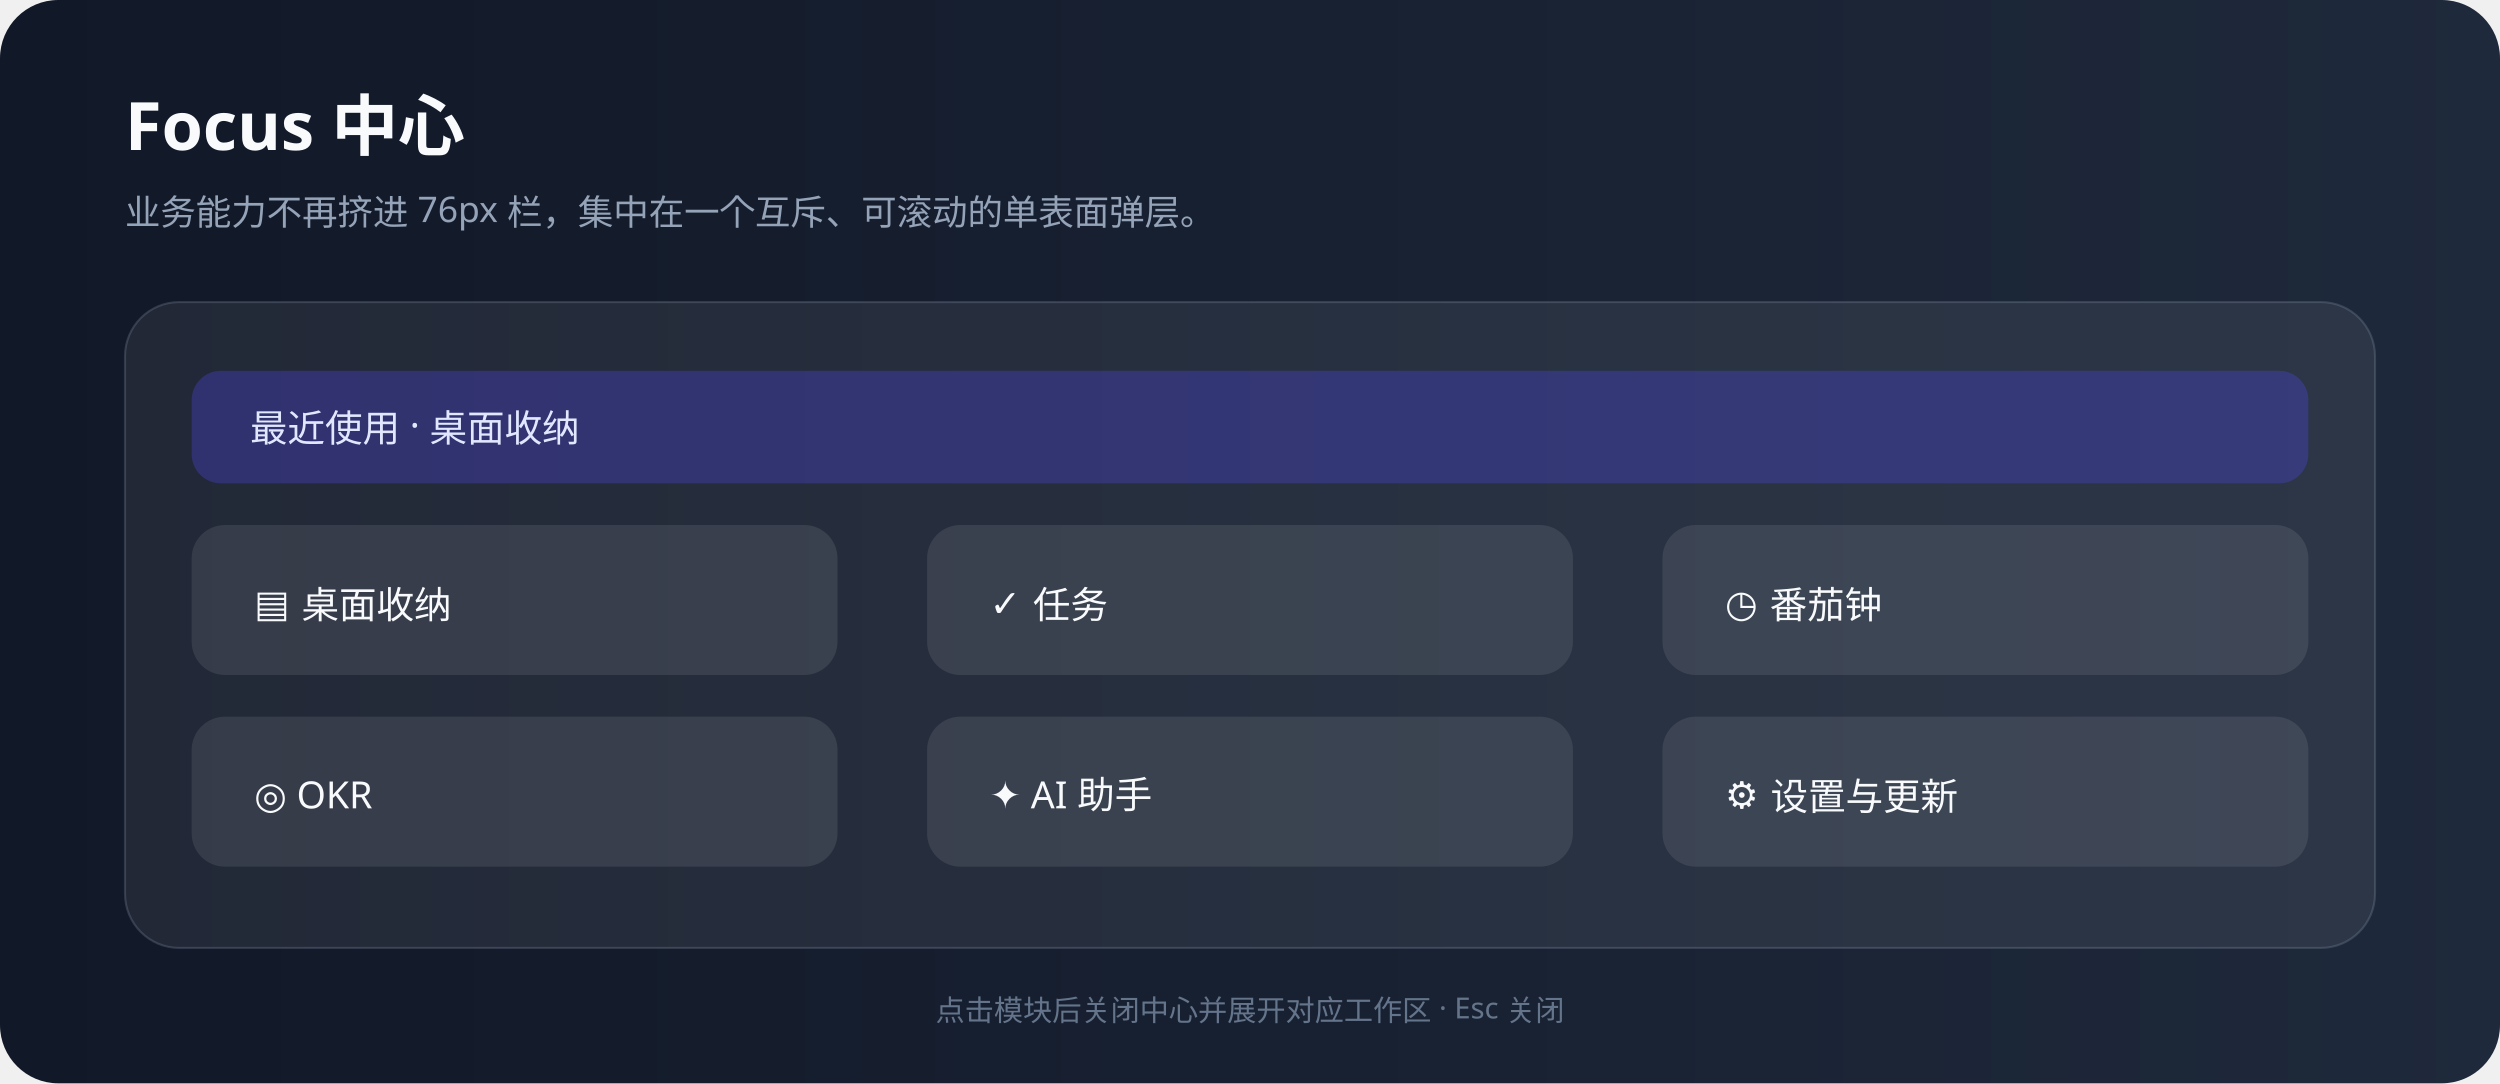
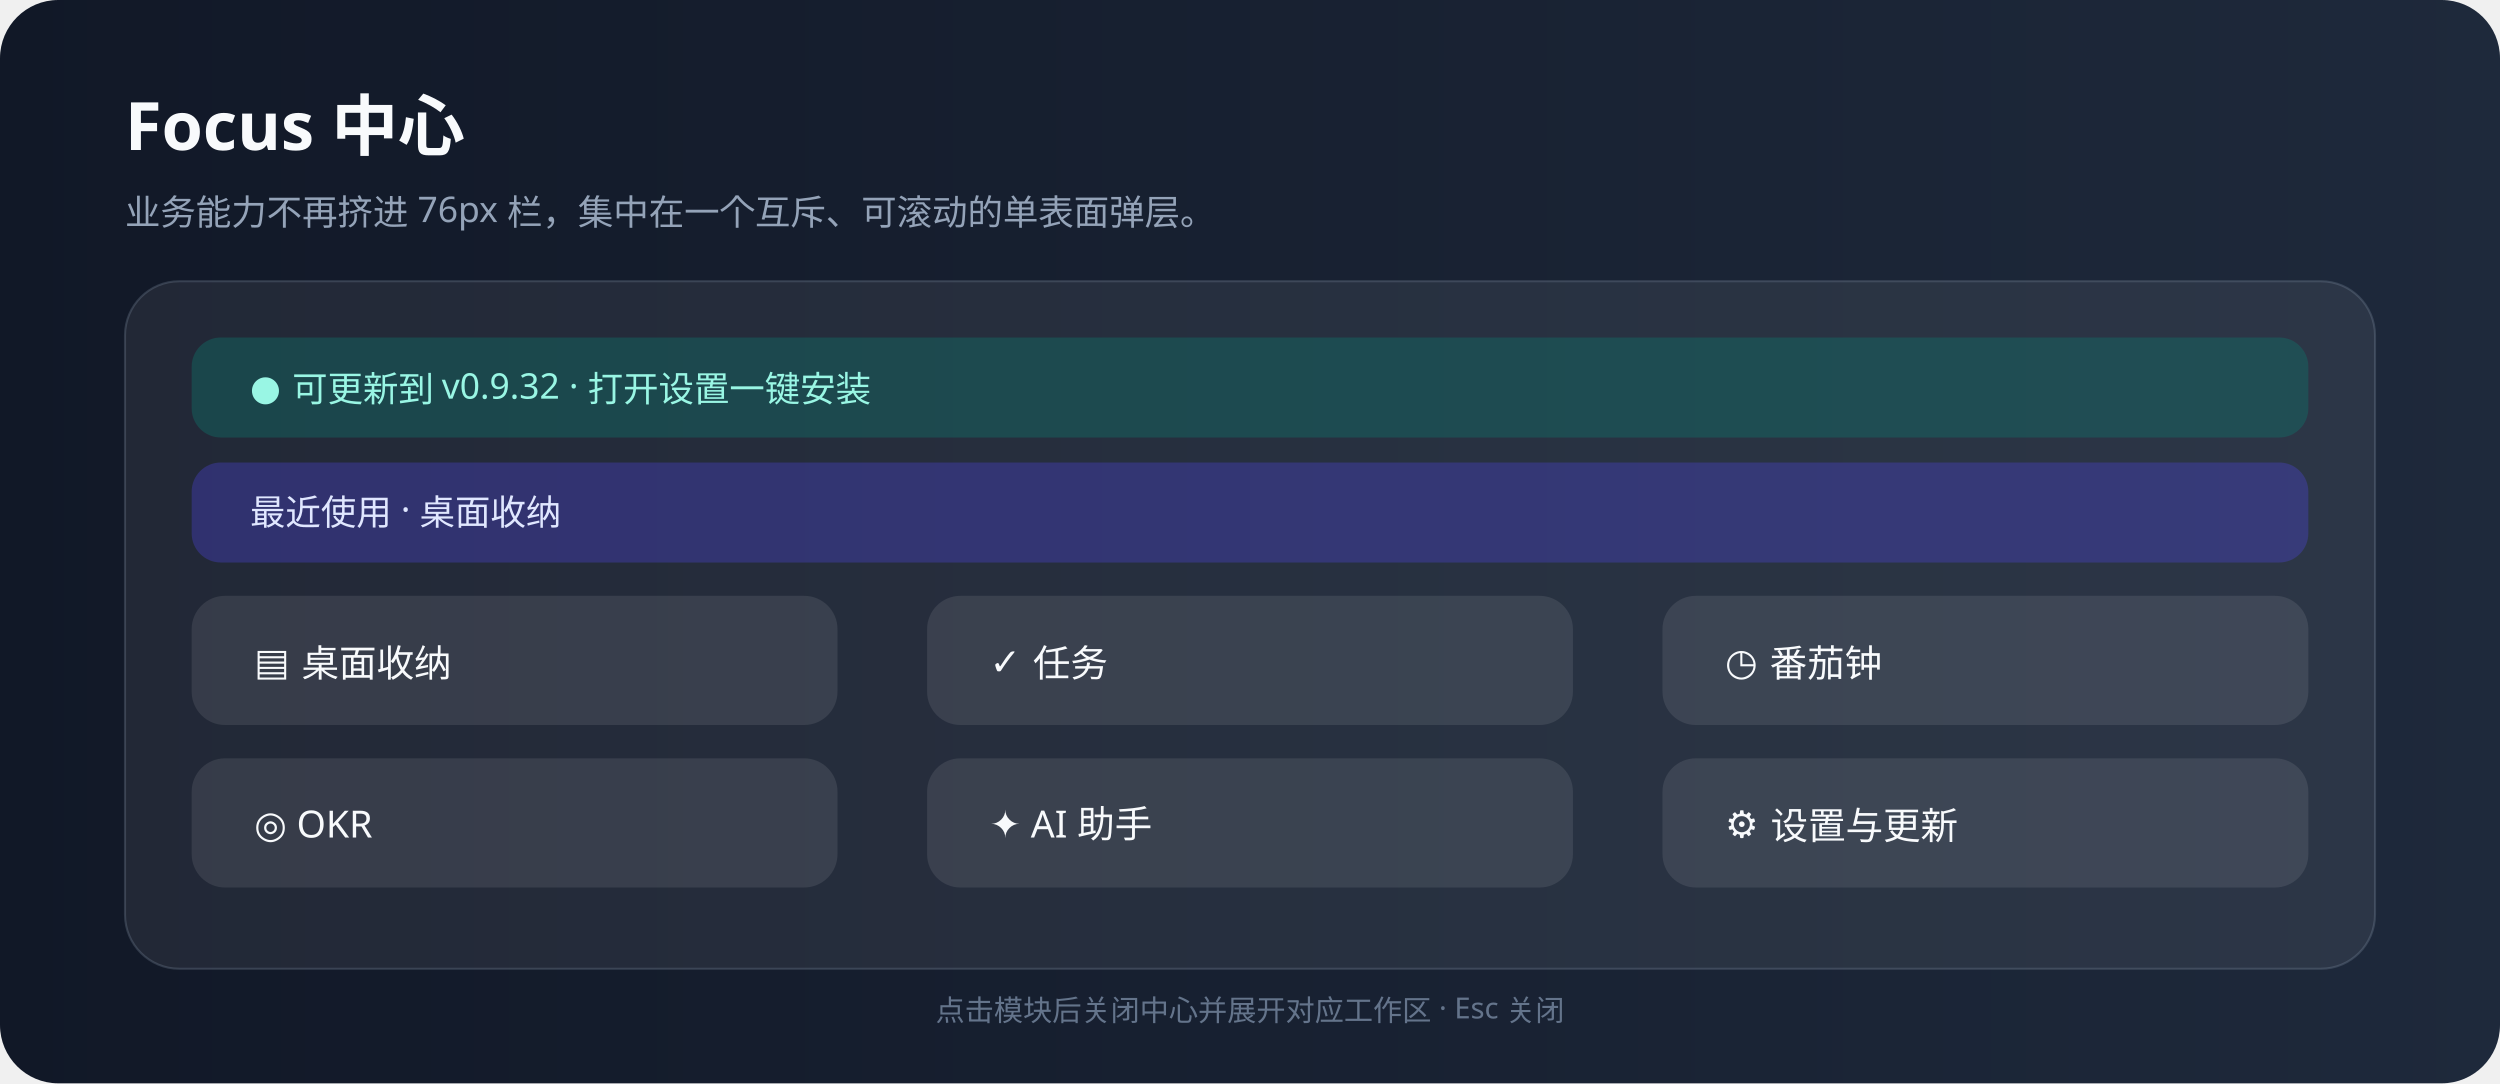
<svg xmlns="http://www.w3.org/2000/svg" width="1200" height="520" viewBox="0 0 1200 520">
  <defs>
    <linearGradient id="g" x1="0" x2="1">
      <stop stop-color="#111827" />
      <stop offset="1" stop-color="#1e293b" />
    </linearGradient>
  </defs>
  <rect width="1200" height="520" rx="28" fill="url(#g)" />
  <text x="60" y="72" fill="#f8fafc" font-size="32" font-family="Segoe UI, Microsoft YaHei" font-weight="700">Focus 中心</text>
  <text x="60" y="108" fill="#94a3b8" font-size="17" font-family="Segoe UI, Microsoft YaHei">业务能力不再挤进 76px 栏，集中在一个互斥、可滚动的单表面弹层。</text>
-   <rect x="60" y="145" width="1080" height="310" rx="26" fill="#ffffff" fill-opacity=".07" stroke="#94a3b8" stroke-opacity=".24" />
-   <rect x="92" y="178" width="1016" height="54" rx="14" fill="#4f46e5" fill-opacity=".32" />
-   <text x="120" y="212" fill="#e0e7ff" font-size="18" font-family="Segoe UI, Microsoft YaHei">最近使用 · 桌面收纳</text>
+   <rect x="60" y="135" width="1080" height="330" rx="26" fill="#ffffff" fill-opacity=".07" stroke="#94a3b8" stroke-opacity=".24" />
+   <rect x="92" y="162" width="1016" height="48" rx="14" fill="#0f766e" fill-opacity=".38" />
+   <text x="120" y="192" fill="#99f6e4" font-size="17" font-family="Segoe UI, Microsoft YaHei">●  可更新到 v0.9.32 · 打开设置一键安装</text>
+   <rect x="92" y="222" width="1016" height="48" rx="14" fill="#4f46e5" fill-opacity=".32" />
+   <text x="120" y="252" fill="#e0e7ff" font-size="17" font-family="Segoe UI, Microsoft YaHei">最近使用 · 桌面收纳</text>
  <g font-family="Segoe UI, Microsoft YaHei" font-size="18" fill="#f8fafc">
-     <rect x="92" y="252" width="310" height="72" rx="16" fill="#ffffff" fill-opacity=".09" />
-     <text x="122" y="296">▤  桌面收纳</text>
-     <rect x="445" y="252" width="310" height="72" rx="16" fill="#ffffff" fill-opacity=".09" />
-     <text x="475" y="296">✓  任务</text>
-     <rect x="798" y="252" width="310" height="72" rx="16" fill="#ffffff" fill-opacity=".09" />
-     <text x="828" y="296">◷  番茄钟</text>
-     <rect x="92" y="344" width="310" height="72" rx="16" fill="#ffffff" fill-opacity=".09" />
-     <text x="122" y="388">◎  OKR</text>
-     <rect x="445" y="344" width="310" height="72" rx="16" fill="#ffffff" fill-opacity=".09" />
-     <text x="475" y="388">✦  AI 助手</text>
-     <rect x="798" y="344" width="310" height="72" rx="16" fill="#ffffff" fill-opacity=".09" />
-     <text x="828" y="388">⚙  设置与更新</text>
+     <rect x="92" y="286" width="310" height="62" rx="16" fill="#ffffff" fill-opacity=".09" />
+     <text x="122" y="324">▤  桌面收纳</text>
+     <rect x="445" y="286" width="310" height="62" rx="16" fill="#ffffff" fill-opacity=".09" />
+     <text x="475" y="324">✓  任务</text>
+     <rect x="798" y="286" width="310" height="62" rx="16" fill="#ffffff" fill-opacity=".09" />
+     <text x="828" y="324">◷  番茄钟</text>
+     <rect x="92" y="364" width="310" height="62" rx="16" fill="#ffffff" fill-opacity=".09" />
+     <text x="122" y="402">◎  OKR</text>
+     <rect x="445" y="364" width="310" height="62" rx="16" fill="#ffffff" fill-opacity=".09" />
+     <text x="475" y="402">✦  AI 助手</text>
+     <rect x="798" y="364" width="310" height="62" rx="16" fill="#ffffff" fill-opacity=".09" />
+     <text x="828" y="402">⚙  设置与更新</text>
  </g>
  <text x="600" y="490" text-anchor="middle" fill="#64748b" font-size="14" font-family="Segoe UI, Microsoft YaHei">点击模块后关闭中心并展开对应工作区 · Esc 关闭</text>
</svg>
